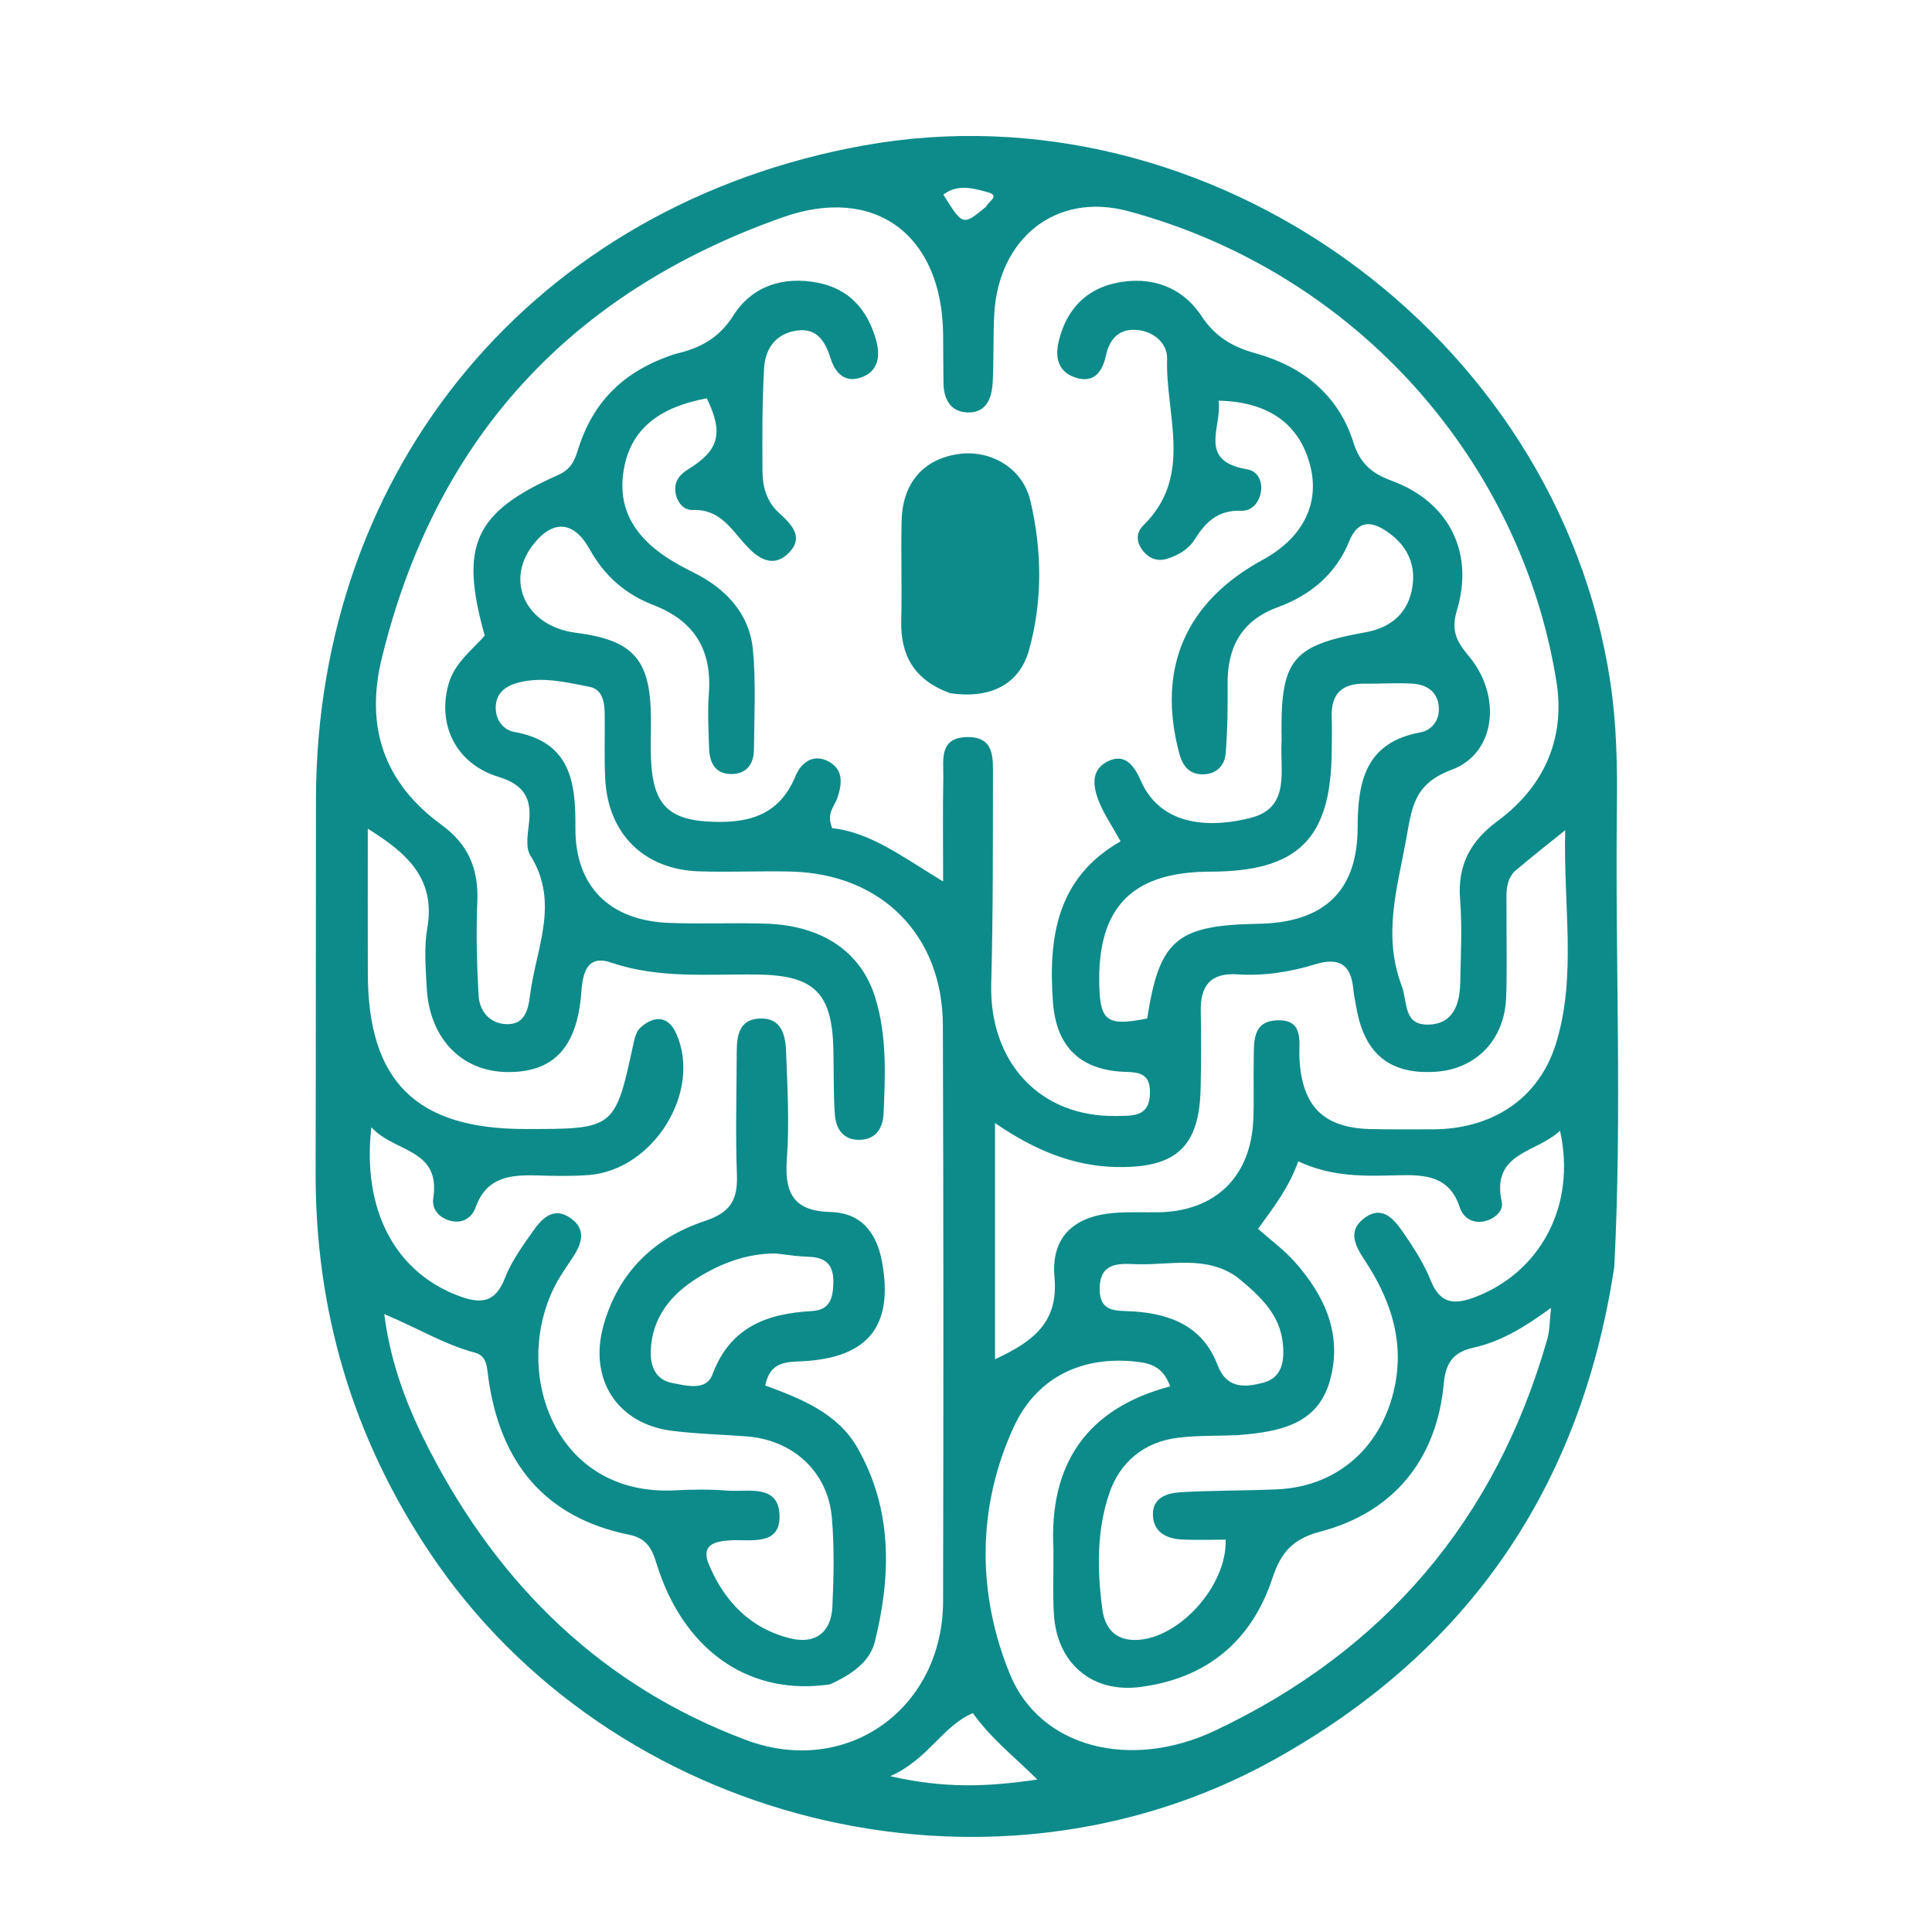
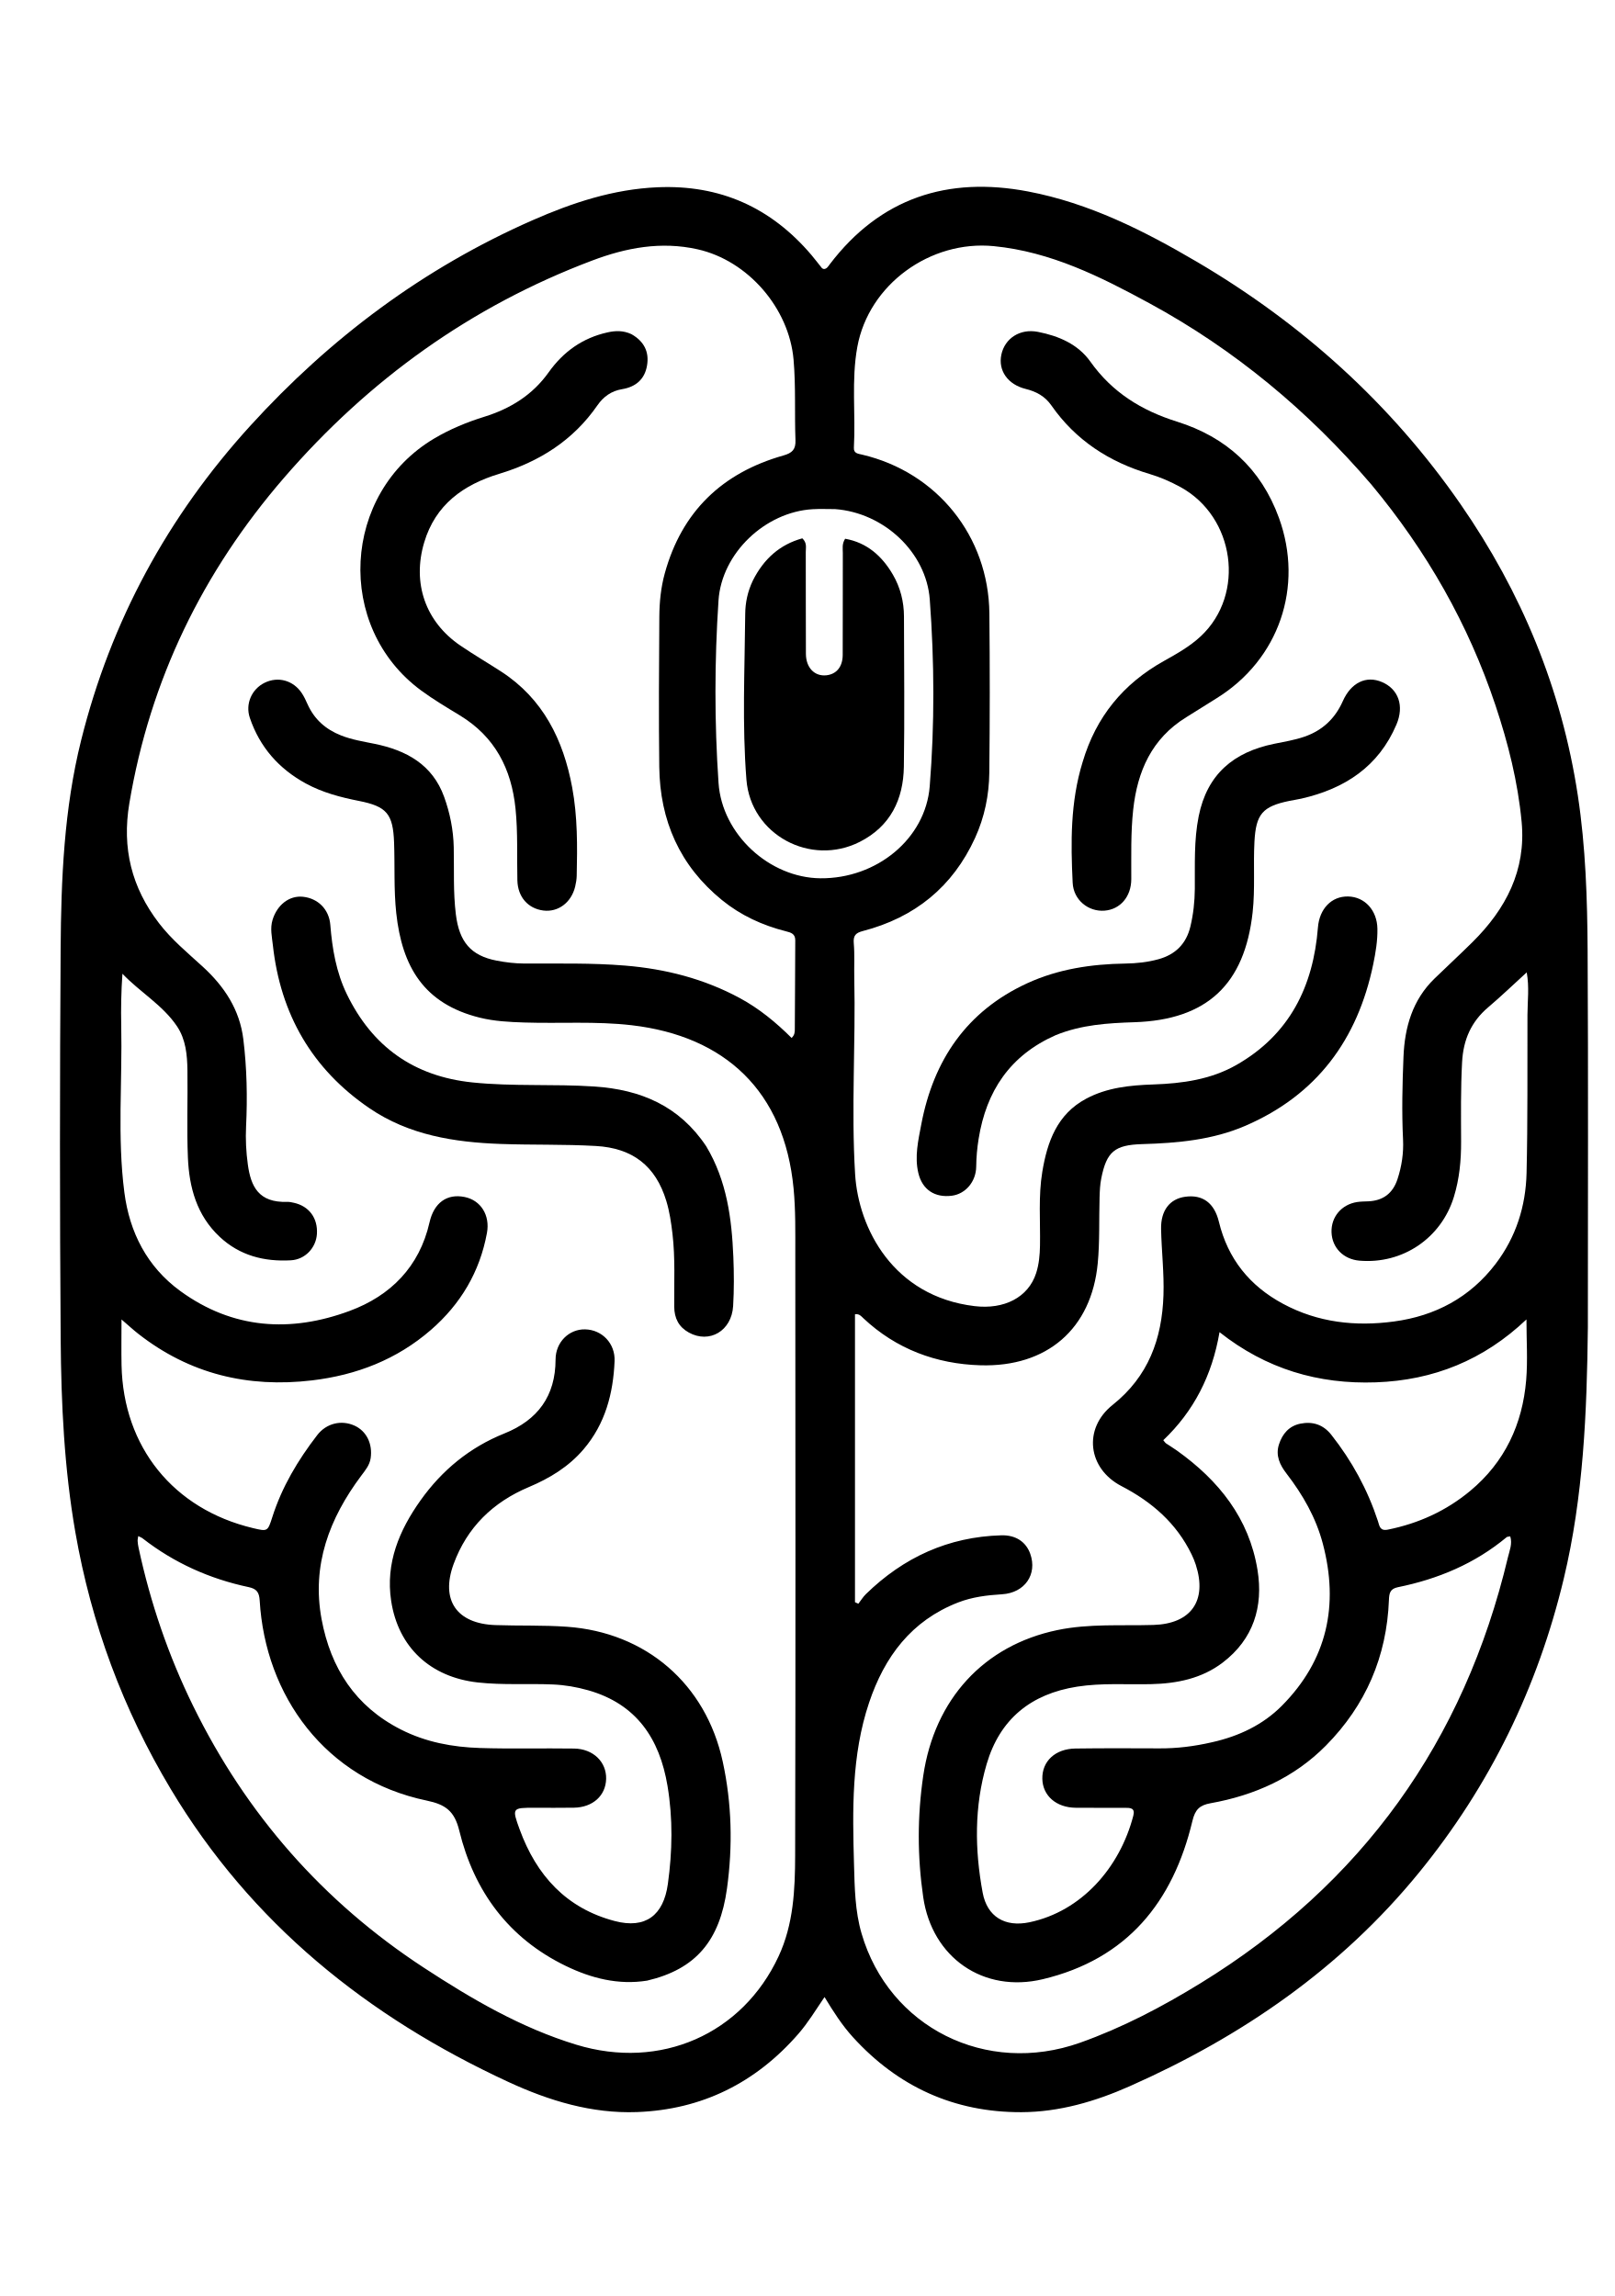
- <svg xmlns="http://www.w3.org/2000/svg" viewBox="373 78 280 280">
-   <path fill="#0d8b8a" d="M606.956,261.569 C602.099,293.831 585.53,317.603 557.487,333.117 C516.088,356.021 461.493,342.295 435.243,302.958 C424.062,286.204 418.687,267.901 418.74,247.865 C418.788,229.869 418.765,211.874 418.792,193.878 C418.864,145.596 450.633,107.659 498.161,99.084 C548.204,90.055 598.743,126.408 606.37,176.781 C607.301,182.925 607.405,189.05 607.332,195.198 C607.069,217.175 608.106,239.157 606.956,261.569 M470.941,129.276 C474.417,128.466 477.17,127.062 479.291,123.715 C481.981,119.468 486.507,117.976 491.572,118.985 C496.159,119.9 498.763,122.982 499.972,127.294 C500.6,129.535 500.354,131.816 497.797,132.704 C495.415,133.532 494.042,132.055 493.36,129.892 C492.527,127.255 491.205,125.299 488.007,125.993 C485.098,126.625 483.868,128.859 483.728,131.48 C483.463,136.457 483.461,141.453 483.508,146.439 C483.529,148.632 484.167,150.761 485.877,152.31 C487.715,153.975 489.588,155.848 487.308,158.138 C484.888,160.569 482.569,158.685 480.902,156.801 C478.805,154.431 477.169,151.76 473.367,151.909 C472.029,151.962 471.023,150.695 470.873,149.194 C470.723,147.688 471.55,146.745 472.786,145.981 C477.246,143.224 477.865,140.745 475.434,135.725 C468.309,137.056 464.433,140.346 463.429,145.917 C462.37,151.794 464.983,156.331 471.51,159.924 C472.823,160.647 474.198,161.268 475.463,162.064 C479.196,164.411 481.719,167.809 482.12,172.146 C482.563,176.937 482.317,181.798 482.267,186.627 C482.245,188.709 481.218,190.201 478.947,190.18 C476.615,190.157 475.841,188.501 475.77,186.485 C475.676,183.822 475.541,181.142 475.736,178.492 C476.2,172.174 473.615,167.963 467.667,165.676 C463.662,164.136 460.595,161.454 458.468,157.624 C456.114,153.385 453.024,153.267 450.137,157.115 C446.171,162.404 449.365,168.796 456.427,169.699 C464.827,170.774 467.285,173.565 467.34,182.079 C467.357,184.578 467.206,187.096 467.458,189.571 C467.992,194.809 470.306,196.759 475.609,197.066 C481.169,197.387 485.864,196.362 488.276,190.5 C489.082,188.543 490.851,187.146 493.11,188.378 C495.249,189.546 495.061,191.569 494.352,193.656 C493.945,194.853 492.708,195.859 493.618,198.031 C499.19,198.612 503.933,202.283 509.684,205.747 C509.684,200.01 509.62,195.363 509.71,190.719 C509.759,188.175 509.031,184.898 513.155,184.823 C517.173,184.749 516.91,187.899 516.906,190.532 C516.892,200.527 516.928,210.525 516.656,220.514 C516.344,231.949 523.704,239.916 534.76,239.735 C537.131,239.696 539.614,239.938 539.665,236.391 C539.714,232.986 537.299,233.478 535.165,233.291 C529.155,232.766 526.047,229.342 525.601,223.226 C524.911,213.771 526.202,205.163 535.406,199.938 C534.143,197.658 532.999,195.996 532.268,194.168 C531.444,192.106 531.013,189.687 533.413,188.408 C536.08,186.988 537.45,189.114 538.333,191.137 C541.346,198.04 548.922,197.949 554.381,196.497 C560.023,194.997 558.499,189.697 558.73,185.526 C558.758,185.028 558.722,184.527 558.72,184.027 C558.667,173.556 560.426,171.505 570.896,169.635 C574.282,169.03 576.782,167.174 577.567,163.721 C578.387,160.112 577.092,157.143 574.034,155.048 C571.739,153.476 569.801,153.346 568.541,156.444 C566.603,161.209 562.926,164.264 558.202,165.995 C552.883,167.943 550.858,171.829 550.911,177.227 C550.944,180.549 550.907,183.885 550.632,187.192 C550.482,188.997 549.266,190.236 547.268,190.225 C545.26,190.215 544.362,188.903 543.896,187.143 C540.642,174.873 544.8,165.236 555.983,159.145 C561.739,156.01 564.257,151.121 562.927,145.66 C561.448,139.586 557.006,136.23 549.606,136.068 C550.163,139.825 546.447,144.804 553.761,146.019 C555.174,146.253 555.946,147.588 555.772,149.079 C555.578,150.736 554.491,152.091 552.88,152.025 C549.557,151.887 547.733,153.637 546.143,156.188 C545.25,157.62 543.732,158.497 542.108,158.99 C540.689,159.421 539.47,158.908 538.578,157.744 C537.637,156.515 537.648,155.175 538.728,154.114 C545.999,146.963 541.897,138.139 542.146,130.016 C542.218,127.657 539.985,125.815 537.318,125.795 C535.028,125.779 533.76,127.294 533.282,129.517 C532.759,131.95 531.476,133.65 528.745,132.679 C526.26,131.795 525.879,129.707 526.472,127.323 C527.584,122.85 530.388,119.894 534.833,118.989 C539.81,117.977 544.3,119.538 547.118,123.784 C549.132,126.819 551.574,128.255 554.979,129.205 C561.739,131.091 566.956,135.175 569.14,142.104 C570.098,145.143 571.776,146.605 574.708,147.682 C582.976,150.719 586.684,158.041 584.149,166.441 C583.283,169.311 584.036,170.919 585.818,173.024 C590.685,178.769 589.834,187.156 583.412,189.55 C577.748,191.661 577.628,195.155 576.733,199.955 C575.422,206.992 573.43,213.648 576.133,220.837 C577.046,223.265 576.319,226.633 580.101,226.491 C583.663,226.357 584.569,223.478 584.628,220.409 C584.704,216.412 584.925,212.391 584.609,208.418 C584.21,203.411 586.047,199.94 590.076,196.962 C596.761,192.02 599.883,185.029 598.577,176.828 C593.523,145.091 569.874,117.622 536.546,108.611 C526.008,105.763 517.705,112.576 517.098,123.502 C516.913,126.826 517.048,130.169 516.86,133.493 C516.729,135.818 515.861,137.962 513.057,137.768 C510.678,137.604 509.769,135.768 509.736,133.518 C509.702,131.186 509.703,128.853 509.684,126.52 C509.564,112.155 499.921,104.729 486.423,109.498 C455.718,120.348 436.089,141.546 428.324,173.434 C425.877,183.484 428.744,191.533 437.007,197.556 C440.928,200.414 442.381,204.008 442.177,208.727 C441.984,213.213 442.113,217.724 442.352,222.211 C442.48,224.613 444.043,226.395 446.494,226.432 C448.994,226.47 449.545,224.441 449.814,222.259 C450.645,215.513 454.18,208.85 449.866,201.987 C449.105,200.777 449.524,198.704 449.69,197.059 C450.045,193.544 448.804,191.68 445.207,190.574 C439.077,188.688 436.347,183.044 438.002,177.158 C438.861,174.104 441.345,172.28 443.25,170.119 C439.565,157.042 441.721,152.241 453.882,146.845 C455.692,146.041 456.261,144.814 456.772,143.162 C458.888,136.313 463.331,131.704 470.941,129.276 M493.296,322.106 C482.011,323.799 472.686,317.663 468.553,305.845 C467.752,303.555 467.47,301.087 464.234,300.436 C451.862,297.946 445.478,289.881 443.776,277.712 C443.565,276.205 443.625,274.516 441.826,274.039 C437.387,272.861 433.448,270.421 428.688,268.453 C429.67,276.014 432.197,282.297 435.33,288.339 C445.454,307.871 460.354,322.386 481.091,330.163 C495.727,335.653 509.647,325.638 509.679,310.057 C509.737,282.235 509.742,254.412 509.648,226.59 C509.604,213.535 500.776,204.665 487.723,204.318 C483.228,204.198 478.723,204.434 474.23,204.279 C466.381,204.009 461.17,198.884 460.724,191.048 C460.545,187.892 460.682,184.719 460.641,181.554 C460.619,179.822 460.361,177.907 458.416,177.532 C455.016,176.876 451.563,176.004 448.053,176.949 C446.32,177.416 444.97,178.375 444.852,180.313 C444.736,182.226 445.874,183.779 447.549,184.08 C455.603,185.527 456.451,191.176 456.392,197.896 C456.316,206.488 461.367,211.449 470.035,211.759 C474.694,211.926 479.367,211.712 484.027,211.863 C492.168,212.127 497.795,215.951 499.836,222.54 C501.543,228.049 501.312,233.735 501.052,239.393 C500.95,241.63 499.816,243.271 497.322,243.19 C495.064,243.117 494.124,241.437 493.99,239.494 C493.773,236.342 493.853,233.17 493.777,230.007 C493.58,221.883 490.984,219.367 482.88,219.239 C475.752,219.126 468.59,219.899 461.586,217.508 C458.162,216.34 457.467,218.842 457.256,221.746 C456.668,229.806 453.242,233.422 446.55,233.371 C439.871,233.32 435.195,228.463 434.835,221.047 C434.697,218.222 434.435,215.315 434.918,212.565 C436.173,205.411 432.106,201.713 426.304,198.104 C426.304,205.542 426.287,212.353 426.308,219.164 C426.355,234.689 433.314,241.589 448.93,241.622 C462.133,241.65 462.125,241.649 464.826,229.15 C464.996,228.367 465.259,227.433 465.81,226.936 C467.831,225.111 469.859,225.207 471.02,227.82 C474.752,236.219 467.705,247.566 458.339,248.292 C455.853,248.485 453.341,248.43 450.845,248.355 C446.985,248.239 443.496,248.564 441.932,252.99 C441.411,254.466 440.028,255.379 438.31,254.934 C436.695,254.516 435.542,253.308 435.793,251.659 C436.895,244.406 430.179,245.077 426.818,241.37 C425.442,253.555 430.409,262.433 439.518,265.825 C442.729,267.021 444.795,266.798 446.182,263.217 C447.128,260.775 448.746,258.558 450.272,256.387 C451.551,254.567 453.229,252.837 455.665,254.515 C457.993,256.118 457.359,258.191 456.033,260.198 C455.116,261.586 454.135,262.951 453.388,264.43 C447.157,276.757 453.278,294.928 470.878,293.989 C473.37,293.856 475.887,293.83 478.371,294.027 C481.315,294.262 485.738,293.034 485.968,297.456 C486.213,302.179 481.745,301.045 478.787,301.24 C476.418,301.395 474.565,301.953 475.755,304.779 C478,310.113 481.77,314.019 487.523,315.44 C491.148,316.336 493.461,314.593 493.634,310.856 C493.833,306.536 493.933,302.171 493.549,297.874 C492.961,291.301 487.927,286.709 481.299,286.183 C477.65,285.893 473.974,285.824 470.349,285.358 C462.442,284.342 458.308,277.878 460.449,270.142 C462.582,262.433 467.805,257.394 475.095,254.977 C478.949,253.699 479.932,251.851 479.797,248.198 C479.582,242.375 479.752,236.538 479.77,230.707 C479.778,228.256 479.99,225.709 483.167,225.61 C486.33,225.512 486.846,228.11 486.932,230.494 C487.119,235.653 487.414,240.845 487.039,245.977 C486.68,250.878 487.985,253.515 493.322,253.65 C497.813,253.763 500.06,256.619 500.841,260.93 C502.509,270.134 498.847,274.775 489.348,275.28 C487.056,275.402 484.617,275.247 483.905,278.795 C489.149,280.727 494.403,282.809 497.27,287.832 C502.354,296.742 502.172,306.321 499.795,315.914 C499.105,318.701 496.684,320.577 493.296,322.106 M525.672,302.57 C525.022,290.331 530.346,282.165 542.586,278.924 C541.569,276.081 539.756,275.579 537.709,275.349 C529.628,274.441 523.169,277.77 519.939,284.768 C514.572,296.396 514.588,308.945 519.357,320.614 C523.74,331.339 536.874,334.591 549.078,328.822 C573.645,317.21 589.788,298.252 597.253,272.045 C597.615,270.772 597.581,269.387 597.788,267.545 C593.924,270.377 590.498,272.438 586.534,273.318 C583.684,273.951 582.52,275.455 582.247,278.475 C581.254,289.459 574.987,297.193 564.377,299.966 C560.421,301 558.649,302.96 557.438,306.643 C554.403,315.871 547.858,321.275 538.178,322.5 C531.251,323.376 526.202,319.043 525.743,312.034 C525.559,309.213 525.686,306.372 525.672,302.57 M592.453,204.328 C591.086,205.858 591.348,207.746 591.336,209.558 C591.307,213.887 591.442,218.22 591.284,222.543 C591.06,228.702 586.919,232.954 581.037,233.331 C574.494,233.75 570.793,230.795 569.605,224.198 C569.428,223.216 569.214,222.235 569.118,221.243 C568.777,217.721 566.997,216.721 563.641,217.749 C559.971,218.875 556.176,219.463 552.312,219.209 C548.39,218.952 546.93,220.928 547.023,224.631 C547.115,228.291 547.074,231.956 547.007,235.618 C546.85,244.164 543.504,247.258 534.962,247.137 C528.483,247.046 522.802,244.605 517.208,240.762 C517.208,252.597 517.208,263.568 517.208,274.993 C522.904,272.35 526.399,269.558 525.825,263.108 C525.308,257.285 528.607,254.268 534.468,253.787 C536.62,253.61 538.795,253.73 540.958,253.689 C549.136,253.535 554.272,248.548 554.635,240.317 C554.76,237.492 554.64,234.657 554.699,231.827 C554.754,229.188 554.354,225.932 558.212,225.867 C562.073,225.801 561.198,229.106 561.327,231.442 C561.71,238.329 564.784,241.453 571.586,241.631 C574.581,241.709 577.579,241.664 580.576,241.67 C589.103,241.686 595.995,237.346 598.496,229.267 C601.53,219.463 599.558,209.373 599.841,198.327 C596.853,200.704 594.917,202.243 592.453,204.328 M552.198,286.002 C549.372,286.11 546.523,286.025 543.727,286.368 C538.818,286.97 535.315,289.887 533.774,294.4 C531.926,299.809 532.006,305.554 532.756,311.198 C533.115,313.899 534.573,315.782 537.75,315.673 C543.803,315.466 550.817,307.941 550.636,301.139 C548.529,301.139 546.396,301.22 544.272,301.116 C542.085,301.009 540.22,300.08 540.095,297.677 C539.957,295.037 542.143,294.376 544.171,294.259 C548.818,293.991 553.482,294.053 558.134,293.843 C566.318,293.473 572.536,288.368 574.759,280.485 C576.825,273.165 574.78,266.689 570.783,260.641 C569.367,258.5 568.271,256.37 570.73,254.538 C573.387,252.559 575.077,254.757 576.4,256.673 C577.903,258.85 579.373,261.133 580.349,263.573 C581.671,266.879 583.649,267.157 586.647,266.035 C596.245,262.446 601.498,252.719 599.089,241.868 C595.71,245.128 589.037,244.941 590.657,252.258 C590.925,253.466 589.589,254.678 588.152,254.995 C586.417,255.379 585.045,254.476 584.561,252.986 C583.094,248.468 579.605,248.229 575.746,248.328 C570.952,248.451 566.128,248.649 561.15,246.308 C559.839,250.041 557.641,252.91 555.328,256.095 C557.192,257.748 559.067,259.116 560.578,260.808 C564.996,265.754 567.636,271.443 565.719,278.16 C563.949,284.361 558.653,285.531 552.198,286.002 M539.262,225.606 C540.999,214.336 543.463,212.163 554.813,211.893 C555.312,211.881 555.811,211.873 556.31,211.849 C565.167,211.419 569.733,206.874 569.758,197.958 C569.777,191.254 570.885,185.624 578.815,184.153 C580.537,183.834 581.676,182.357 581.519,180.43 C581.34,178.232 579.772,177.226 577.795,177.088 C575.48,176.927 573.142,177.117 570.816,177.08 C567.5,177.027 565.878,178.563 566,181.925 C566.06,183.587 566.013,185.253 566,186.918 C565.902,199.579 561.121,204.307 548.399,204.328 C537.022,204.347 532,209.526 532.32,220.909 C532.462,225.958 533.467,226.778 539.262,225.606 M485.421,259.662 C481.319,259.648 477.579,261.043 474.197,263.134 C470.249,265.575 467.414,268.966 467.31,273.964 C467.263,276.204 468.166,278.011 470.417,278.431 C472.44,278.809 475.34,279.644 476.246,277.214 C478.815,270.322 484.139,268.368 490.695,268.006 C493.328,267.861 493.744,266.037 493.777,263.807 C493.815,261.254 492.601,260.209 490.187,260.142 C488.864,260.105 487.545,259.929 485.421,259.662 M552.223,263.04 C547.701,259.886 542.57,261.388 537.679,261.215 C535.246,261.129 532.426,260.878 532.373,264.717 C532.322,268.356 534.965,267.909 537.238,268.059 C542.743,268.42 547.36,270.282 549.464,275.847 C550.766,279.293 553.416,279.079 556.023,278.409 C558.807,277.692 559.161,275.28 558.929,272.795 C558.54,268.626 555.826,265.956 552.223,263.04 M513.997,326.28 C509.547,328.166 507.623,332.912 502.029,335.419 C509.891,337.219 516.103,336.974 523.339,335.901 C519.813,332.423 516.643,329.982 513.997,326.28 M515.935,107.927 C516.174,107.229 518.029,106.382 516.186,105.871 C514.145,105.304 511.813,104.6 509.719,106.205 C512.552,110.749 512.552,110.749 515.935,107.927 z" />
-   <path fill="#0d8b8a" d="M510.711,178.466 C505.477,176.562 503.485,172.973 503.614,167.896 C503.736,163.071 503.547,158.238 503.673,153.413 C503.817,147.941 506.877,144.504 511.961,143.798 C516.506,143.166 521.177,145.755 522.316,150.525 C524.025,157.69 524.12,165.136 522.129,172.221 C520.7,177.307 516.416,179.299 510.711,178.466 z" />
+ <svg xmlns="http://www.w3.org/2000/svg" version="1.1" id="Layer_1" x="0px" y="0px" width="100%" viewBox="0 0 720 1024" enable-background="new 0 0 720 1024" xml:space="preserve">
+   <path fill="#000000" opacity="1" stroke="none" d=" M707.978,591.994   C707.545,629.985 706.007,667.385 697.235,704.06   C685.622,752.613 664.281,796.435 632.698,835.158   C597.829,877.911 553.746,908.252 503.681,930.452   C488.312,937.266 472.259,941.962 455.42,942.02   C425.502,942.123 400.381,930.696 380.226,908.487   C375.425,903.196 371.586,897.204 367.632,890.669   C363.625,896.575 360.285,902.114 356.025,907.02   C336.991,928.943 312.944,940.896 284.034,941.968   C263.869,942.717 244.832,936.936 226.652,928.526   C163.898,899.495 112.022,857.846 76.123,797.892   C54.856,762.376 40.702,724.202 33.595,683.363   C28.637,654.869 27.267,626.105 27.055,597.322   C26.627,539.334 26.653,481.338 27.035,423.349   C27.242,392.062 28.529,360.821 36.173,330.168   C49.433,276.993 74.789,230.357 111.556,189.943   C147.196,150.766 188.824,119.601 237.47,98.213   C255.227,90.406 273.452,84.377 293.135,83.521   C321.075,82.305 343.784,92.551 361.78,113.712   C363.397,115.613 364.885,117.623 366.464,119.557   C366.652,119.787 367.044,119.851 367.346,119.992   C368.709,119.907 369.256,118.799 369.945,117.893   C392.501,88.235 422.566,78.574 458.37,85.39   C485.577,90.57 510.03,102.871 533.648,116.76   C580.55,144.341 620.174,180.062 651.198,224.843   C678.416,264.13 696.309,307.327 703.511,354.815   C706.995,377.785 707.734,400.904 707.867,424.023   C708.189,479.845 707.976,535.671 707.978,591.994  M288.547,883.345   C275.68,885.402 263.601,882.292 252.242,876.781   C226.745,864.414 211.361,843.495 204.77,816.435   C202.647,807.717 198.638,804.797 190.317,803.061   C144.843,793.571 118.273,756.102 115.788,713.835   C115.57,710.136 114.425,708.597 110.843,707.837   C93.482,704.152 77.639,697.056 63.591,686.106   C63.109,685.73 62.495,685.524 61.639,685.082   C61.507,686.059 61.326,686.68 61.363,687.288   C61.424,688.277 61.57,689.27 61.778,690.24   C67.035,714.765 75.067,738.33 86.123,760.862   C109.796,809.106 143.959,848.108 188.942,877.552   C210.319,891.544 232.337,904.417 256.947,911.922   C294.51,923.376 331,907.224 347.153,872.493   C353.818,858.162 354.491,842.775 354.529,827.499   C354.753,738.007 354.65,648.514 354.598,559.022   C354.592,549.375 354.758,539.743 353.835,530.079   C349.686,486.64 323.267,462.109 281.663,457.25   C265.716,455.387 249.696,456.554 233.717,456.029   C227.044,455.81 220.381,455.477 213.89,453.866   C188.994,447.686 179.261,431.149 176.673,407.221   C175.541,396.752 176.093,386.253 175.707,375.774   C175.235,362.978 172.459,359.661 160.03,357.207   C151.824,355.587 143.798,353.479 136.398,349.45   C124.324,342.878 115.815,333.192 111.391,320.146   C109.286,313.936 112.254,307.335 117.943,304.53   C123.973,301.556 130.771,303.411 134.597,309.184   C135.601,310.701 136.374,312.388 137.12,314.056   C140.141,320.808 145.195,325.285 152.041,327.994   C156.893,329.915 161.968,330.712 167.026,331.744   C181.144,334.625 192.817,340.946 198.033,355.417   C200.635,362.638 202.146,370.148 202.311,377.877   C202.525,387.859 202.018,397.846 203.254,407.82   C204.766,420.02 209.88,426.204 221.426,428.432   C225.496,429.217 229.621,429.715 233.823,429.733   C248.811,429.797 263.8,429.409 278.78,430.65   C296.774,432.142 313.864,436.512 329.813,445.115   C338.49,449.796 346.011,456.006 352.945,462.917   C354.441,461.528 354.368,460.072 354.38,458.851   C354.504,445.689 354.487,432.525 354.581,419.363   C354.602,416.413 352.58,415.896 350.408,415.346   C339.939,412.692 330.314,408.273 321.902,401.429   C303.079,386.114 294.236,365.973 293.945,342.028   C293.673,319.7 293.814,297.365 293.972,275.034   C294.018,268.558 294.663,262.056 296.387,255.771   C303.968,228.133 322.008,210.862 349.321,203.132   C353.257,202.018 354.83,200.435 354.674,196.321   C354.22,184.349 354.87,172.377 353.823,160.377   C351.824,137.461 333.52,116.247 311.072,111.195   C294.766,107.525 279.217,110.475 264.09,116.182   C209.957,136.606 164.394,169.421 126.668,213.055   C90.363,255.045 66.895,303.224 57.671,358.257   C54.312,378.295 58.659,395.797 70.893,411.74   C76.531,419.087 83.605,424.916 90.356,431.09   C100.004,439.914 106.866,450.231 108.494,463.49   C110.082,476.416 110.348,489.415 109.717,502.389   C109.439,508.108 109.732,513.73 110.494,519.315   C111.841,529.194 115.319,536.458 128.099,536.029   C129.081,535.996 130.088,536.227 131.06,536.443   C137.829,537.946 141.754,543.291 141.303,550.349   C140.913,556.463 136.113,561.723 129.7,562.085   C117.81,562.758 106.893,560.007 97.914,551.583   C87.726,542.027 84.346,529.591 83.784,516.343   C83.234,503.367 83.75,490.349 83.571,477.353   C83.476,470.497 82.854,463.559 78.897,457.682   C72.525,448.221 62.453,442.536 54.589,434.281   C54.03,442.176 53.895,449.799 54.055,457.416   C54.577,482.221 52.25,507.124 55.451,531.815   C57.755,549.595 65.558,564.987 80.406,575.799   C103.815,592.844 129.571,594.416 155.898,584.658   C174.156,577.891 187.017,564.972 191.507,545.18   C193.488,536.452 199.252,532.23 207.202,533.861   C214.331,535.324 218.578,541.933 217.114,549.892   C213.92,567.25 205.402,581.62 192.108,593.154   C176.887,606.359 158.957,613.281 139.127,615.643   C110.547,619.047 84.534,612.791 61.668,594.877   C59.37,593.076 57.221,591.086 54.174,588.473   C54.174,596.014 54.06,602.451 54.193,608.883   C54.95,645.343 77.312,673.042 112.758,681.513   C119.258,683.067 119.357,683.098 121.4,676.67   C125.701,663.143 132.854,651.183 141.449,640.034   C145.53,634.741 152.218,633.188 158.03,635.804   C163.393,638.218 166.207,643.925 165.263,650.35   C164.802,653.481 162.852,655.763 161.055,658.166   C146.823,677.195 138.904,698.114 143.387,722.169   C147.445,743.948 158.405,761.026 178.764,771.362   C189.892,777.012 201.766,779.204 213.969,779.594   C227.954,780.042 241.964,779.638 255.961,779.842   C264.507,779.967 270.442,785.804 270.257,793.366   C270.074,800.863 264.301,806.084 255.887,806.221   C250.055,806.315 244.221,806.263 238.388,806.254   C228.354,806.238 228.181,806.293 231.699,815.919   C239.181,836.392 252.463,851.096 274.121,856.777   C287.771,860.357 295.837,854.296 297.779,840.233   C299.799,825.616 300.059,811.068 297.623,796.498   C294.099,775.415 283.782,759.956 262.226,753.843   C257.089,752.386 251.868,751.486 246.505,751.259   C235.356,750.787 224.186,751.601 213.044,750.364   C191.965,748.024 177.575,734.747 174.41,714.013   C171.83,697.104 178.033,682.468 187.514,669.137   C197.06,655.715 209.435,645.506 224.9,639.304   C239.74,633.352 247.681,622.651 247.711,606.329   C247.725,598.574 253.734,592.721 260.907,592.887   C268.385,593.06 274.353,599.114 274.019,607.066   C273.411,621.495 269.872,635.014 260.215,646.351   C253.559,654.165 245.119,659.289 235.783,663.224   C219.8,669.958 208.242,681.172 202.24,697.588   C196.351,713.694 203.673,724.161 220.832,724.776   C231.48,725.158 242.122,724.763 252.791,725.521   C288.027,728.025 314.723,751.001 322.242,785.664   C326.312,804.429 326.748,823.253 324.145,842.223   C320.945,865.554 310.241,878.243 288.547,883.345  M611.423,216.067   C583.267,183.224 550.522,155.923 512.486,135.254   C490.671,123.4 468.551,112.281 443.115,109.781   C414.832,107 387.329,126.838 382.247,154.749   C379.54,169.613 381.551,184.692 380.724,199.65   C380.58,202.244 382.568,202.335 384.398,202.765   C417.79,210.614 440.792,239.165 441.131,273.587   C441.365,297.251 441.359,320.92 441.101,344.583   C440.991,354.622 438.977,364.453 434.769,373.674   C424.778,395.572 407.844,409.221 384.696,415.24   C381.508,416.069 380.379,417.276 380.672,420.695   C381.11,425.826 380.776,431.019 380.893,436.183   C381.552,465.33 379.493,494.493 381.264,523.628   C382.735,547.82 398.224,578.157 434.517,582.519   C447.718,584.106 458.483,578.653 461.979,567.814   C463.259,563.848 463.628,559.692 463.7,555.499   C463.891,544.519 462.92,533.489 464.735,522.574   C466.962,509.187 471.324,496.953 484.259,490.026   C493.606,485.02 503.849,484.014 514.259,483.659   C527.166,483.218 539.893,481.47 551.328,474.935   C574.985,461.415 585.551,439.969 587.625,413.637   C588.276,405.375 593.645,399.644 601.122,399.822   C608.524,399.999 613.999,406 614.143,414.184   C614.238,419.541 613.364,424.807 612.285,430.024   C605.343,463.589 587.143,488.343 555.248,502.105   C540.625,508.414 525.019,509.811 509.299,510.265   C496.931,510.622 493.399,513.659 491.022,525.547   C490.459,528.363 490.351,531.152 490.266,533.978   C489.971,543.795 490.382,553.606 489.443,563.437   C486.652,592.659 466.869,609.789 437.113,608.907   C417.493,608.326 399.592,601.705 384.929,587.911   C383.987,587.025 383.139,585.864 381.21,586.157   C381.21,628.939 381.21,671.755 381.21,714.57   C381.713,714.798 382.216,715.027 382.719,715.255   C383.836,713.811 384.799,712.209 386.093,710.947   C402.88,694.566 422.849,685.401 446.446,684.74   C452.915,684.559 457.464,687.674 459.353,692.983   C462.599,702.107 456.956,710.401 446.791,711.032   C440.099,711.448 433.558,712.225 427.248,714.671   C406.322,722.783 394.359,738.917 387.49,759.395   C379.603,782.903 380.099,807.294 380.779,831.62   C381.067,841.914 381.217,852.311 384.143,862.318   C396.41,904.277 439.723,925.886 481.547,911.043   C500.495,904.318 518.203,894.986 535.235,884.524   C607.273,840.275 652.781,776.704 672.344,694.526   C673.044,691.59 674.396,688.559 673.378,685.225   C672.689,685.362 672.094,685.302 671.772,685.57   C657.608,697.369 641.162,704.245 623.271,707.883   C619.773,708.594 619.392,710.577 619.278,713.568   C618.312,738.8 608.942,760.533 591.234,778.471   C577.063,792.825 559.409,800.702 539.775,804.226   C534.886,805.103 532.877,807.014 531.653,812.149   C523.017,848.363 502.49,873.749 464.943,882.713   C438.474,889.032 415.554,873.088 411.633,846.119   C409.004,828.034 408.977,810.039 411.656,791.936   C416.704,757.82 438.644,733.845 471.419,727.01   C485.6,724.053 499.964,725.145 514.262,724.717   C531.058,724.214 538.336,713.913 533.171,697.882   C532.662,696.303 532.021,694.752 531.297,693.257   C524.549,679.332 513.591,669.827 500.023,662.788   C484.962,654.974 482.827,637.136 496.073,626.589   C512.009,613.9 518.112,597.183 518.753,577.618   C519.076,567.761 517.897,557.982 517.69,548.16   C517.516,539.904 521.511,534.692 528.469,533.739   C536.243,532.675 541.437,536.522 543.463,544.888   C547.466,561.421 557.15,573.471 572.078,581.496   C587.668,589.877 604.402,591.681 621.538,589.375   C639.903,586.904 655.405,578.695 666.837,563.695   C675.942,551.747 680.291,537.957 680.643,523.197   C681.205,499.711 680.957,476.206 681.044,452.709   C681.068,446.483 681.91,440.236 680.717,433.673   C674.84,439.027 669.351,444.322 663.545,449.243   C655.935,455.692 652.442,463.725 651.901,473.664   C651.256,485.5 651.416,497.32 651.46,509.144   C651.491,517.534 650.71,525.739 648.247,533.783   C642.603,552.221 625.401,563.88 606.14,562.246   C599.013,561.641 593.934,556.495 593.686,549.629   C593.439,542.769 598.134,537.167 605.126,536.095   C606.766,535.844 608.448,535.854 610.112,535.78   C616.702,535.486 621.015,532.197 623.08,525.947   C624.981,520.195 625.867,514.219 625.573,508.239   C624.968,495.906 625.271,483.586 625.771,471.282   C626.305,458.147 629.779,445.962 639.609,436.43   C645.23,430.978 650.989,425.669 656.55,420.157   C671.424,405.414 680.475,388.136 678.452,366.583   C676.782,348.783 672.44,331.496 666.784,314.567   C654.712,278.439 636.209,245.885 611.423,216.067  M540.548,776.998   C552.337,774.337 563.059,769.316 571.566,760.733   C591.783,740.337 597.05,715.902 589.806,688.472   C586.739,676.856 580.89,666.645 573.6,657.184   C570.661,653.369 568.646,649.182 570.245,644.206   C571.77,639.46 574.783,635.945 579.815,634.941   C585.277,633.851 589.988,635.343 593.586,639.905   C602.756,651.53 609.747,664.314 614.369,678.387   C615.075,680.538 615.196,682.931 618.831,682.199   C632.504,679.443 644.82,673.817 655.512,664.932   C670.942,652.109 678.835,635.205 680.475,615.479   C681.204,606.712 680.598,597.835 680.598,588.454   C661.477,606.612 639.127,615.603 613.463,616.513   C587.824,617.423 564.561,610.597 543.745,594.133   C540.446,613.489 532.212,629.451 518.672,642.318   C519.397,643.192 519.561,643.508 519.821,643.682   C521.479,644.799 523.198,645.827 524.823,646.988   C543.399,660.263 556.939,677.133 560.682,700.201   C563.346,716.618 558.842,731.065 545.177,741.493   C535.828,748.627 524.748,750.858 513.187,751.118   C502.211,751.364 491.214,750.518 480.268,752.234   C459.665,755.465 445.817,766.663 439.91,786.773   C434.362,805.661 434.58,824.938 438.139,844.111   C440.139,854.884 448.129,859.585 458.961,857.324   C482.106,852.494 499.278,833.071 505.313,809.763   C506.22,806.26 503.892,806.285 501.617,806.277   C494.286,806.253 486.955,806.317 479.625,806.248   C470.959,806.166 464.916,800.887 464.743,793.372   C464.563,785.541 470.468,779.95 479.507,779.829   C492,779.661 504.498,779.71 516.993,779.764   C524.687,779.797 532.258,778.911 540.548,776.998  M372.326,227.058   C368.997,227.064 365.658,226.907 362.34,227.101   C341.19,228.337 321.76,246.688 320.359,267.815   C318.562,294.912 318.522,322.091 320.371,349.184   C321.941,372.193 343.139,391.504 365.809,391.705   C390.856,391.927 412.657,374.13 414.533,350.68   C416.751,322.945 416.621,295.093 414.553,267.35   C412.988,246.371 394.177,228.681 372.326,227.058  z" />
+   <path fill="#000000" opacity="1" stroke="none" d=" M281.506,149.016   C287.263,152.284 289.518,157.003 288.487,163.046   C287.437,169.204 283.421,172.577 277.354,173.57   C272.618,174.346 269.038,176.911 266.38,180.757   C255.576,196.393 240.565,205.867 222.601,211.319   C206.644,216.162 194.159,225.027 189.124,241.954   C183.728,260.096 189.679,277.315 205.294,287.944   C211.212,291.973 217.405,295.594 223.416,299.488   C242.212,311.666 251.179,330.019 255.118,351.199   C257.528,364.162 257.438,377.376 257.137,390.539   C257.099,392.187 256.828,393.86 256.436,395.465   C254.705,402.561 248.847,406.913 242.268,406.087   C235.409,405.226 230.851,399.994 230.681,392.65   C230.434,382 230.941,371.357 229.857,360.697   C228.042,342.847 220.68,328.581 205.036,319.064   C199.203,315.516 193.301,312.018 187.81,307.981   C149.232,279.62 152.364,220.078 193.576,195.58   C200.654,191.372 208.196,188.278 215.981,185.858   C227.662,182.226 237.488,176.097 244.627,166.055   C251.18,156.837 259.769,150.719 270.863,148.245   C274.344,147.468 277.794,147.315 281.506,149.016  z" />
+   <path fill="#000000" opacity="1" stroke="none" d=" M314.877,511.226   C324.082,526.622 326.253,543.408 326.972,560.489   C327.28,567.806 327.314,575.168 326.882,582.475   C326.224,593.586 316.299,599.377 307.116,594.296   C302.621,591.81 300.656,587.909 300.616,582.767   C300.531,571.951 301.109,561.129 299.844,550.318   C299.261,545.335 298.543,540.408 297.095,535.637   C292.325,519.917 282.024,512.039 265.694,511.103   C251.544,510.292 237.374,510.706 223.228,510.195   C202.538,509.449 182.34,506.265 164.751,494.275   C139.115,476.799 125.041,452.294 121.664,421.555   C121.249,417.783 120.344,414.059 121.545,410.179   C123.6,403.54 128.992,399.307 135.096,399.952   C141.793,400.66 146.72,405.576 147.272,412.453   C148.131,423.145 149.898,433.599 154.62,443.353   C166,466.856 184.575,480.066 210.653,482.759   C228.753,484.629 246.934,483.361 265.063,484.578   C285.711,485.965 302.871,493.22 314.877,511.226  z" />
+   <path fill="#000000" opacity="1" stroke="none" d=" M470.692,461.676   C450.248,470.713 439.759,486.698 436.343,507.88   C435.68,511.986 435.307,516.112 435.259,520.298   C435.182,527.068 430.425,532.527 424.38,533.286   C416.815,534.237 411.237,530.621 409.463,523.179   C407.717,515.854 409.424,508.554 410.778,501.426   C416.212,472.822 430.993,450.963 457.973,438.542   C471.803,432.176 486.626,429.964 501.748,429.741   C506.781,429.667 511.71,429.138 516.545,427.801   C524.101,425.712 528.921,420.918 530.759,413.225   C532.079,407.703 532.684,402.127 532.731,396.429   C532.82,385.634 532.289,374.869 534.445,364.087   C538.21,345.259 550.065,335.424 568.066,331.741   C572.633,330.807 577.226,330.074 581.661,328.536   C589.695,325.748 595.285,320.437 598.712,312.714   C602.392,304.421 609.163,301.158 616.223,304.211   C623.547,307.378 626.158,314.814 622.646,323.101   C614.666,341.928 599.582,351.744 580.32,356.16   C578.537,356.568 576.718,356.817 574.925,357.185   C562.874,359.66 559.979,363.08 559.316,375.431   C558.755,385.911 559.663,396.412 558.509,406.895   C554.976,438.986 538.171,454.847 505.84,455.901   C493.958,456.288 482.217,456.994 470.692,461.676  z" />
+   <path fill="#000000" opacity="1" stroke="none" d=" M482.707,339.862   C488.701,319.644 500.842,304.931 518.878,294.837   C524.668,291.597 530.537,288.315 535.436,283.72   C555.396,264.996 550.63,230.489 526.284,217.202   C521.886,214.802 517.297,212.797 512.507,211.373   C494.516,206.026 479.583,196.325 468.758,180.799   C465.897,176.696 462.013,174.62 457.311,173.461   C449.315,171.491 444.985,165.258 446.467,158.19   C448,150.877 454.814,146.438 462.806,148.012   C472.015,149.825 480.615,153.469 486.168,161.292   C495.881,174.976 508.928,183.069 524.757,188.034   C546.645,194.9 562.234,208.959 570.233,230.945   C581.412,261.672 570.274,294.171 542.437,311.42   C537.908,314.227 533.422,317.101 528.889,319.899   C513.528,329.378 507.112,343.949 505.248,361.171   C504.133,371.468 504.433,381.793 504.402,392.115   C504.378,399.881 499.492,405.594 492.492,406.146   C485.377,406.707 478.644,401.502 478.267,393.7   C477.401,375.741 477.196,357.74 482.707,339.862  z" />
+   <path fill="#000000" opacity="1" stroke="none" d=" M335.676,258.92   C340.559,249.219 347.711,242.861 357.732,240.092   C359.906,242.136 359.262,244.255 359.269,246.155   C359.323,261.319 359.237,276.484 359.33,291.648   C359.368,297.822 363.222,301.704 368.387,301.183   C372.908,300.727 375.712,297.429 375.736,292.106   C375.804,276.942 375.741,261.777 375.785,246.613   C375.79,244.661 375.328,242.604 376.819,240.276   C386.576,242.004 393.303,248.02 398.124,256.313   C401.421,261.986 403.04,268.327 403.054,274.951   C403.099,297.281 403.351,319.616 403.004,341.94   C402.777,356.563 397.016,368.514 383.373,375.448   C361.425,386.605 334.753,372.296 332.808,347.733   C330.862,323.142 332.056,298.447 332.271,273.797   C332.314,268.803 333.316,263.862 335.676,258.92  z" />
</svg>
